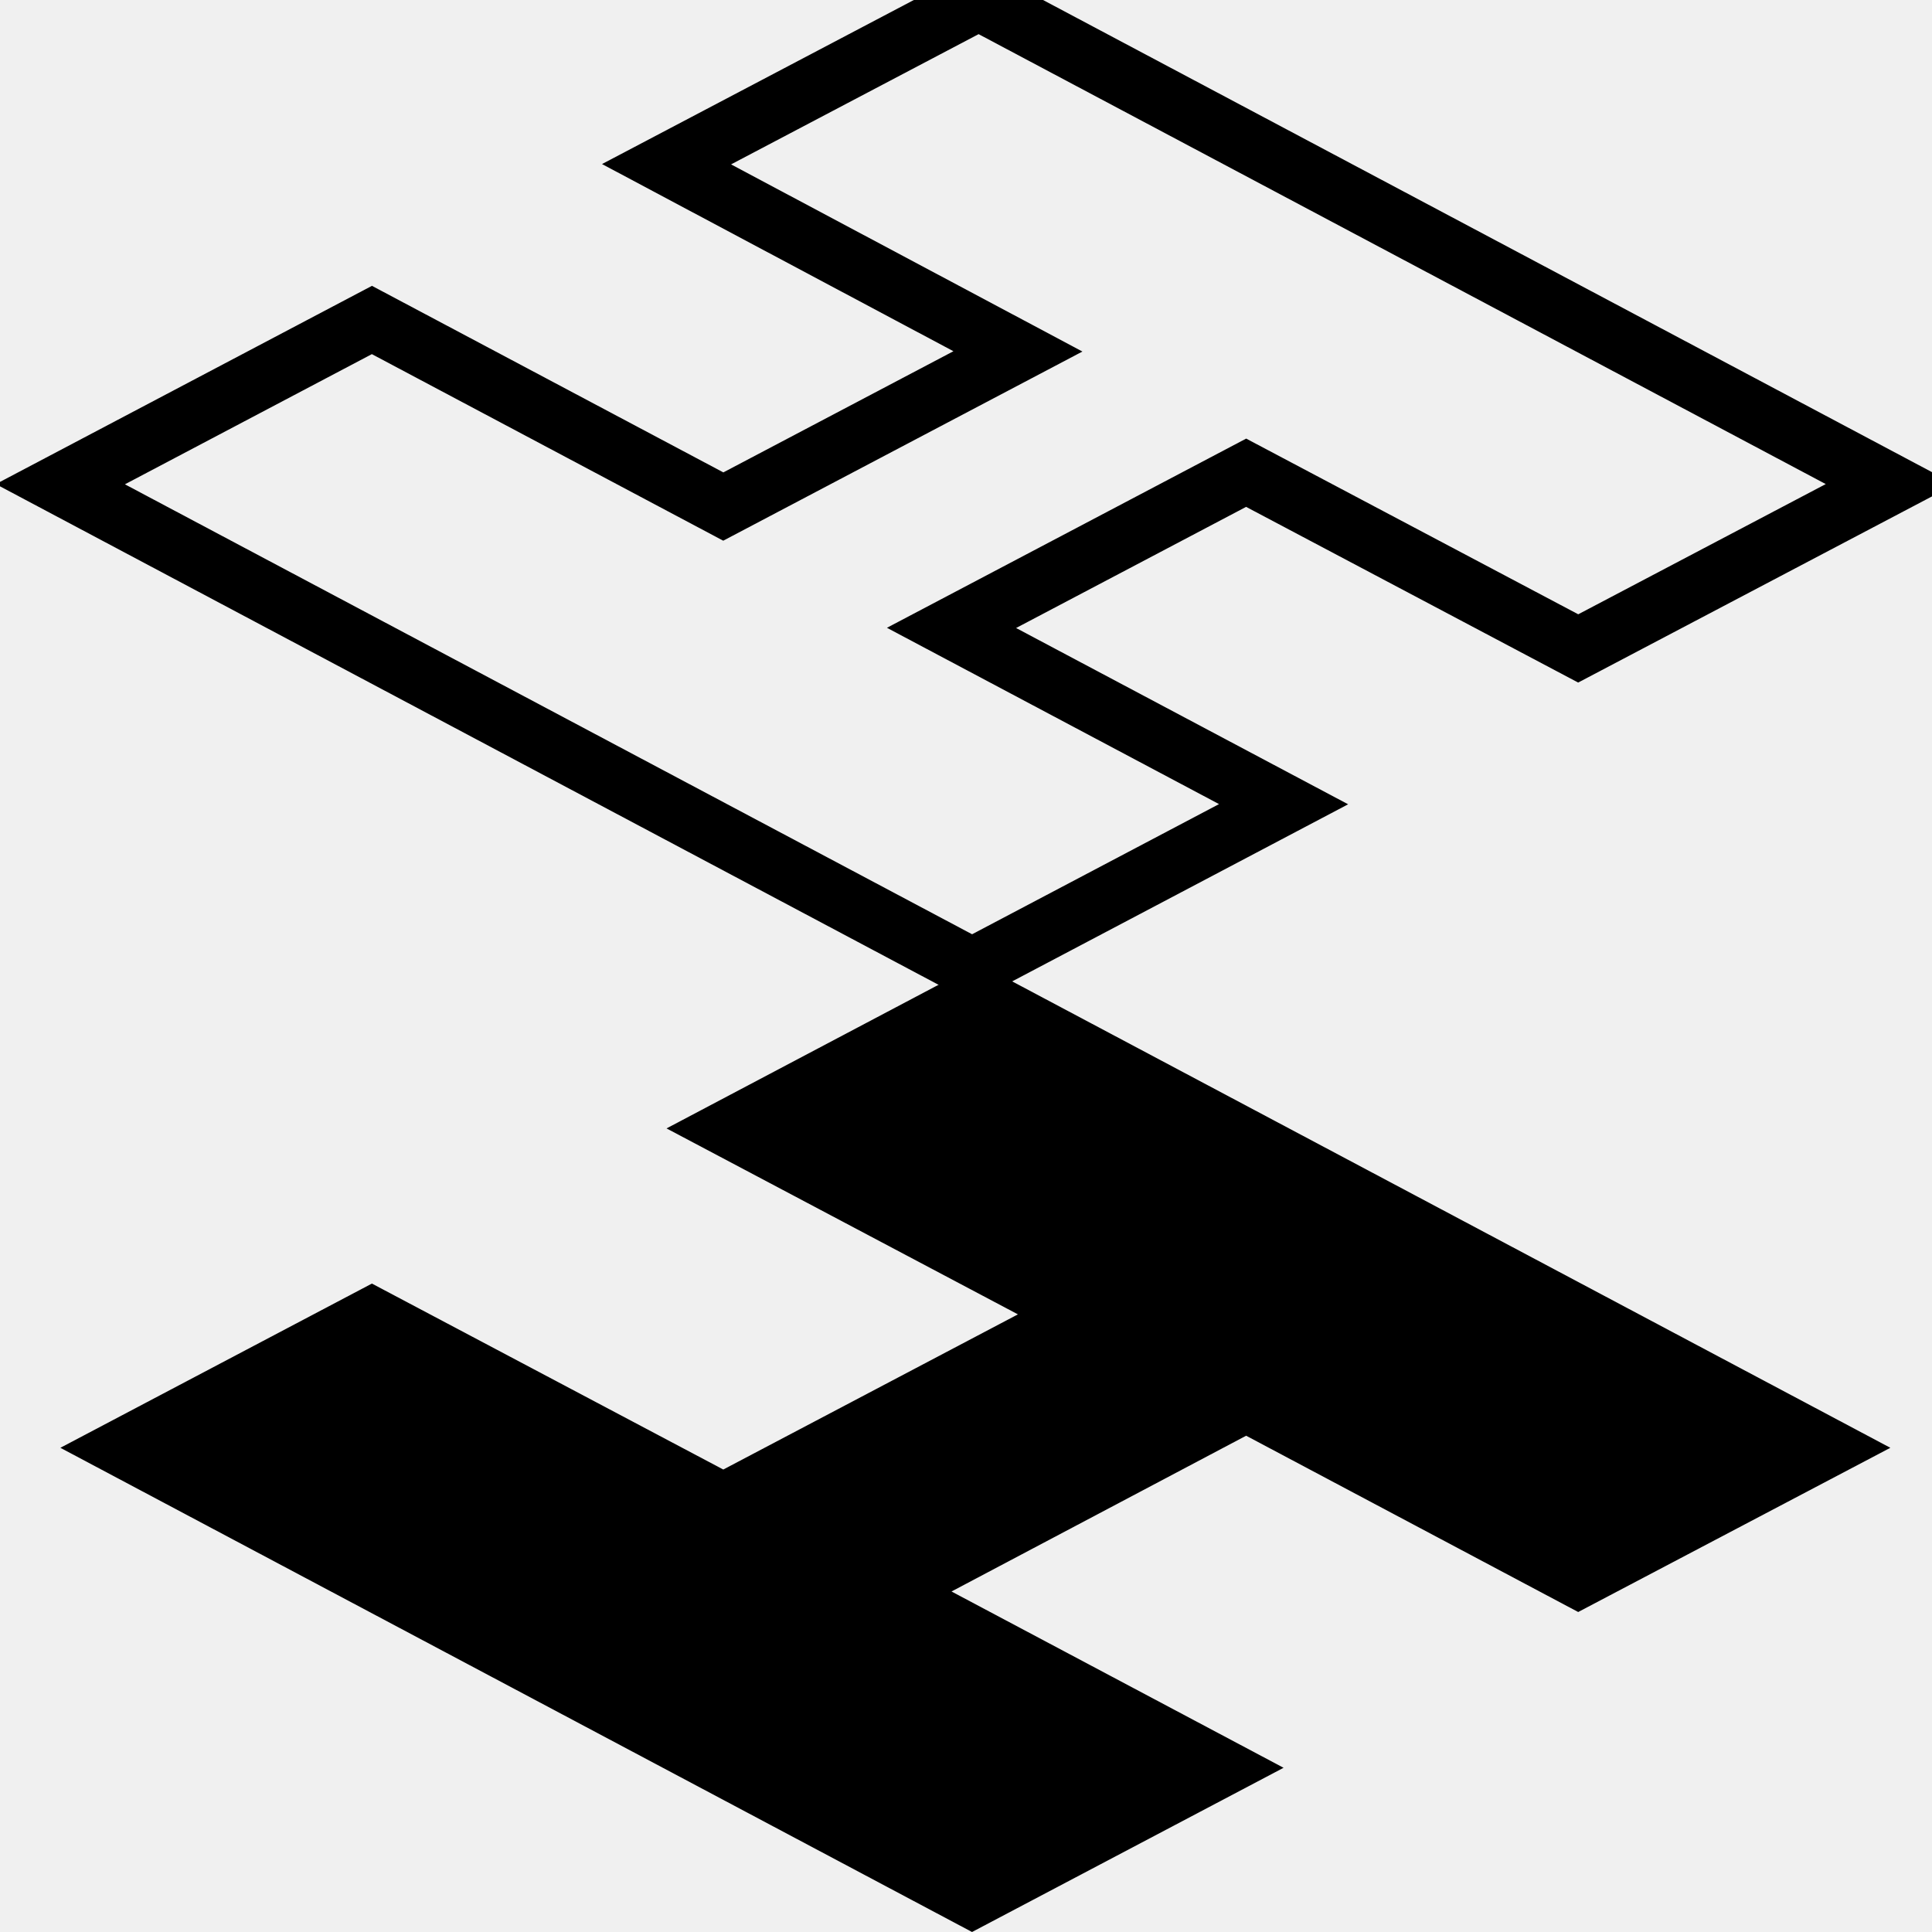
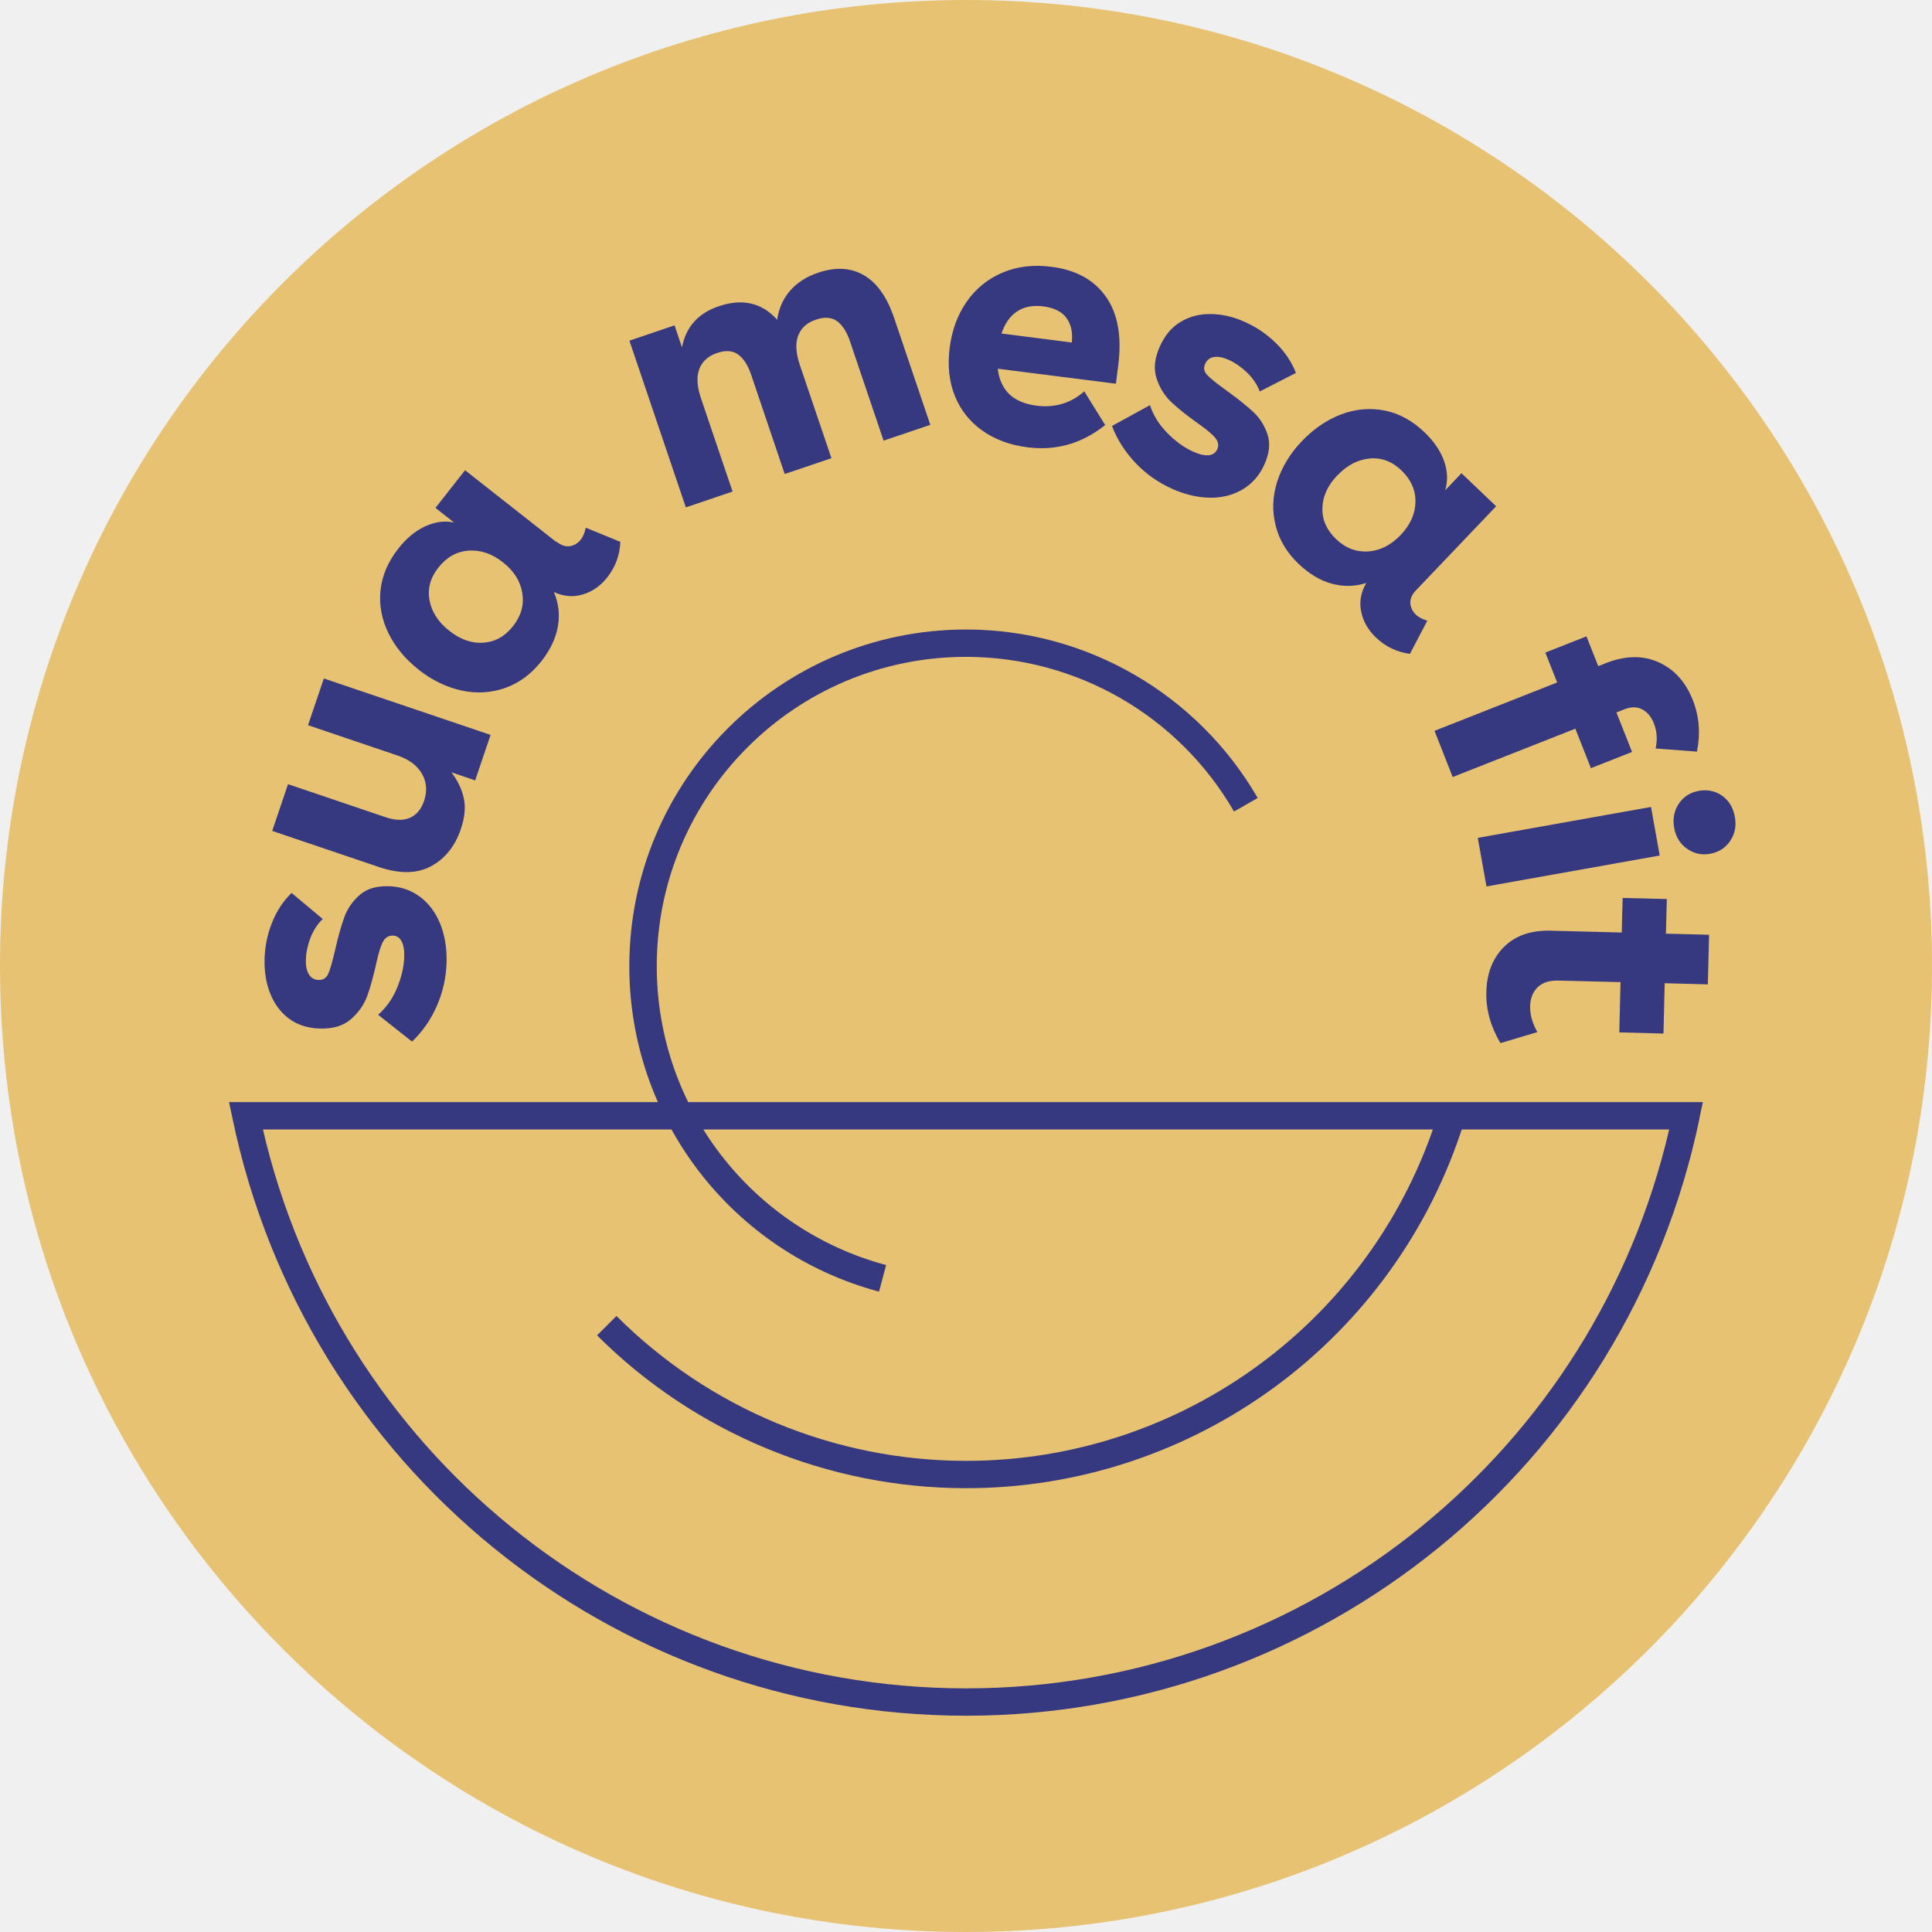
- <svg xmlns="http://www.w3.org/2000/svg" width="32" height="32" fill="none">
-   <style>
-     .stroke {
-       stroke: #000;
-     }
-     .fill {
-       fill: #000;
-     }
-     @media (prefers-color-scheme: dark) {
-       .stroke {
-         stroke: #fff;
-       }
-       .fill {
-         fill: #fff;
-       }
-     }
-   </style>
-   <path class="stroke" fill-rule="evenodd" d="M16.1 16.04 1 8.02 6.16 5.3l5.82 3.09 4.88-2.57-5.82-3.1L16.21 0l15.1 8.02-5.17 2.72-5.5-2.91-4.88 2.57 5.5 2.92-5.16 2.72Z" />
-   <path class="fill" fill-rule="evenodd" d="M16.1 32 1 23.98l5.16-2.72 5.82 3.08 4.88-2.57-5.82-3.08 5.17-2.73 15.1 8.02-5.17 2.72-5.5-2.92-4.88 2.58 5.5 2.92L16.1 32Z" />
+ <svg xmlns="http://www.w3.org/2000/svg" width="97" height="97" viewBox="0 0 97 97" fill="none">
+   <rect width="97" height="97" rx="48.5" fill="#E8C273" />
+   <path d="M71.372 76.638C77.447 71.69 81.93 64.775 83.804 56.707H13.201C15.075 64.775 19.558 71.695 25.633 76.638C31.918 81.756 39.915 84.768 48.505 84.768C57.096 84.768 65.087 81.756 71.377 76.638M85.326 56.159C83.507 64.898 78.754 72.392 72.233 77.699C65.707 83.011 57.408 86.141 48.5 86.141C39.592 86.141 31.293 83.016 24.767 77.699C18.246 72.392 13.493 64.898 11.674 56.159L11.5 55.334C36.165 55.334 60.83 55.334 85.495 55.334L85.321 56.159H85.326Z" fill="#363880" />
+   <path d="M73.519 56.302C71.813 61.778 68.427 66.378 64.032 69.616C59.637 72.848 54.238 74.718 48.506 74.718C45.038 74.718 41.631 74.026 38.481 72.72C35.331 71.414 32.431 69.498 29.977 67.044L30.951 66.071C33.282 68.401 36.022 70.22 39.003 71.455C41.985 72.689 45.212 73.345 48.506 73.345C53.941 73.345 59.058 71.578 63.223 68.514C67.387 65.451 70.594 61.087 72.208 55.898L73.519 56.307V56.302Z" fill="#363880" />
+   <path d="M22.56 31.672C23.118 32.113 23.692 32.312 24.276 32.266C24.865 32.225 25.357 31.949 25.761 31.431C26.166 30.919 26.32 30.366 26.222 29.772C26.125 29.178 25.802 28.665 25.254 28.235C24.696 27.794 24.117 27.6 23.518 27.646C22.918 27.692 22.416 27.979 22.006 28.501C21.602 29.014 21.458 29.562 21.566 30.146C21.679 30.73 22.006 31.237 22.555 31.667M27.938 27.195C28.174 27.38 28.399 27.456 28.615 27.421C28.83 27.385 29.014 27.277 29.163 27.088C29.275 26.944 29.357 26.744 29.409 26.493L31.145 27.205C31.119 27.871 30.899 28.465 30.489 28.988C30.157 29.413 29.752 29.695 29.27 29.843C28.789 29.992 28.302 29.951 27.81 29.726C28.046 30.279 28.113 30.853 28.01 31.447C27.908 32.041 27.631 32.625 27.185 33.194C26.673 33.844 26.069 34.29 25.362 34.541C24.655 34.787 23.927 34.833 23.174 34.669C22.422 34.505 21.704 34.162 21.028 33.629C20.352 33.096 19.845 32.487 19.507 31.8C19.169 31.109 19.03 30.397 19.102 29.659C19.174 28.921 19.471 28.22 19.993 27.549C20.403 27.026 20.854 26.652 21.346 26.427C21.837 26.201 22.319 26.135 22.795 26.232L21.863 25.5L23.349 23.609L27.928 27.21L27.938 27.195ZM24.629 36.902L23.856 39.182L22.667 38.777C22.985 39.197 23.19 39.633 23.287 40.083C23.384 40.534 23.333 41.051 23.134 41.636C22.841 42.491 22.345 43.111 21.643 43.49C20.941 43.869 20.065 43.884 19.025 43.531L13.667 41.718L14.461 39.371L19.348 41.026C19.845 41.195 20.26 41.205 20.588 41.057C20.916 40.908 21.151 40.626 21.289 40.217C21.458 39.72 21.423 39.259 21.182 38.844C20.941 38.429 20.526 38.121 19.942 37.927L15.465 36.41L16.259 34.064L24.629 36.897V36.902ZM16.198 46.143C15.926 46.41 15.721 46.732 15.583 47.101C15.44 47.47 15.368 47.829 15.357 48.172C15.347 48.495 15.399 48.746 15.511 48.925C15.624 49.104 15.783 49.196 16.003 49.202C16.223 49.207 16.377 49.109 16.474 48.904C16.572 48.7 16.689 48.285 16.833 47.66C16.986 46.989 17.14 46.446 17.294 46.031C17.448 45.616 17.698 45.252 18.052 44.94C18.405 44.627 18.887 44.478 19.507 44.494C20.101 44.509 20.623 44.683 21.074 45.016C21.525 45.349 21.863 45.8 22.099 46.374C22.329 46.948 22.437 47.588 22.422 48.3C22.401 49.068 22.242 49.801 21.935 50.498C21.633 51.194 21.213 51.794 20.685 52.295L18.984 50.948C19.394 50.59 19.712 50.139 19.937 49.596C20.162 49.053 20.28 48.53 20.296 48.039C20.306 47.706 20.26 47.45 20.162 47.26C20.065 47.076 19.917 46.978 19.722 46.973C19.517 46.968 19.353 47.065 19.24 47.26C19.128 47.46 19.01 47.818 18.897 48.341C18.754 49.002 18.6 49.555 18.436 50.006C18.272 50.456 17.996 50.841 17.617 51.174C17.238 51.502 16.72 51.66 16.064 51.64C15.445 51.624 14.927 51.455 14.502 51.138C14.082 50.82 13.77 50.395 13.565 49.878C13.36 49.355 13.268 48.787 13.283 48.167C13.298 47.526 13.421 46.912 13.657 46.328C13.887 45.744 14.215 45.242 14.64 44.832L16.208 46.143H16.198Z" fill="#363880" />
+   <path d="M67.152 23.855C66.66 24.367 66.409 24.921 66.394 25.51C66.378 26.099 66.609 26.616 67.08 27.067C67.551 27.518 68.089 27.723 68.689 27.687C69.288 27.646 69.826 27.374 70.312 26.872C70.804 26.36 71.055 25.802 71.065 25.203C71.076 24.603 70.84 24.076 70.359 23.614C69.887 23.164 69.355 22.964 68.765 23.02C68.176 23.077 67.638 23.353 67.157 23.86M71.096 29.634C70.891 29.849 70.794 30.064 70.809 30.284C70.825 30.504 70.917 30.694 71.091 30.863C71.224 30.991 71.414 31.088 71.66 31.165L70.789 32.83C70.128 32.738 69.559 32.466 69.078 32.005C68.689 31.631 68.443 31.201 68.34 30.709C68.238 30.217 68.325 29.736 68.596 29.27C68.023 29.454 67.449 29.464 66.865 29.306C66.281 29.147 65.728 28.814 65.205 28.317C64.606 27.748 64.222 27.098 64.043 26.375C63.863 25.648 63.889 24.921 64.124 24.183C64.36 23.451 64.77 22.769 65.364 22.149C65.958 21.53 66.614 21.079 67.331 20.807C68.048 20.536 68.776 20.469 69.503 20.608C70.231 20.751 70.901 21.11 71.516 21.699C71.998 22.16 72.326 22.641 72.505 23.154C72.684 23.666 72.7 24.152 72.556 24.619L73.376 23.758L75.117 25.418L71.096 29.634ZM63.248 19.645C63.105 19.291 62.895 18.979 62.608 18.702C62.321 18.43 62.024 18.221 61.712 18.077C61.42 17.944 61.169 17.893 60.959 17.923C60.749 17.954 60.6 18.072 60.508 18.267C60.416 18.466 60.447 18.651 60.6 18.815C60.749 18.984 61.087 19.255 61.609 19.629C62.168 20.034 62.608 20.387 62.931 20.689C63.254 20.992 63.489 21.366 63.638 21.811C63.786 22.257 63.735 22.759 63.479 23.328C63.233 23.871 62.869 24.285 62.388 24.572C61.906 24.859 61.358 24.998 60.738 24.987C60.119 24.977 59.489 24.828 58.838 24.537C58.136 24.219 57.527 23.789 57.004 23.235C56.482 22.682 56.087 22.067 55.831 21.386L57.737 20.341C57.906 20.859 58.198 21.325 58.613 21.745C59.028 22.165 59.458 22.477 59.909 22.677C60.211 22.815 60.467 22.872 60.677 22.856C60.887 22.836 61.03 22.738 61.112 22.564C61.2 22.375 61.169 22.19 61.035 22.011C60.897 21.832 60.61 21.581 60.17 21.273C59.617 20.884 59.166 20.526 58.818 20.198C58.469 19.87 58.218 19.465 58.065 18.989C57.911 18.512 57.967 17.975 58.239 17.38C58.495 16.817 58.848 16.402 59.309 16.141C59.77 15.874 60.277 15.751 60.836 15.767C61.394 15.782 61.958 15.915 62.521 16.172C63.105 16.438 63.622 16.791 64.068 17.232C64.514 17.672 64.847 18.169 65.067 18.723L63.248 19.655V19.645ZM53.813 17.196C53.864 16.694 53.777 16.284 53.546 15.967C53.316 15.649 52.927 15.454 52.384 15.383C51.861 15.316 51.421 15.398 51.067 15.634C50.714 15.864 50.452 16.238 50.283 16.745L53.813 17.196ZM50.094 18.507C50.222 19.598 50.867 20.218 52.04 20.367C52.962 20.485 53.762 20.244 54.438 19.65L55.488 21.34C54.33 22.267 53.029 22.641 51.584 22.457C50.698 22.344 49.94 22.062 49.31 21.612C48.68 21.161 48.224 20.582 47.937 19.87C47.65 19.158 47.569 18.354 47.681 17.457C47.794 16.571 48.081 15.797 48.537 15.142C48.998 14.486 49.597 13.999 50.335 13.687C51.072 13.375 51.892 13.277 52.788 13.395C54.018 13.549 54.929 14.051 55.524 14.896C56.123 15.741 56.328 16.889 56.144 18.343L56.026 19.265L50.094 18.512V18.507ZM33.871 16.346L34.24 17.437C34.439 16.412 35.054 15.726 36.084 15.377C37.277 14.973 38.256 15.198 39.019 16.054C39.101 15.48 39.321 14.993 39.669 14.594C40.018 14.194 40.484 13.892 41.073 13.692C41.954 13.395 42.717 13.436 43.378 13.82C44.034 14.204 44.536 14.916 44.889 15.956L46.708 21.33L44.362 22.124L42.671 17.124C42.513 16.658 42.297 16.325 42.026 16.125C41.754 15.926 41.401 15.9 40.965 16.049C40.52 16.197 40.223 16.463 40.074 16.848C39.926 17.232 39.956 17.734 40.166 18.349L41.744 23.005L39.398 23.799L37.708 18.799C37.549 18.333 37.334 18 37.062 17.8C36.791 17.601 36.437 17.575 36.002 17.724C35.556 17.872 35.259 18.144 35.111 18.523C34.962 18.907 34.993 19.409 35.203 20.024L36.78 24.68L34.434 25.474L31.602 17.104L33.881 16.33L33.871 16.346Z" fill="#363880" />
+   <path d="M80.235 33.45L80.619 33.296C81.597 32.912 82.484 32.892 83.272 33.25C84.061 33.604 84.635 34.239 84.994 35.156C85.311 35.965 85.383 36.826 85.199 37.738L83.124 37.579C83.221 37.133 83.191 36.713 83.037 36.319C82.909 35.991 82.714 35.755 82.453 35.617C82.197 35.479 81.894 35.479 81.556 35.612L81.157 35.771L81.941 37.753L79.876 38.568L79.093 36.585L72.935 39.013L72.023 36.693L78.181 34.265L77.587 32.764L79.651 31.949L80.245 33.45H80.235Z" fill="#363880" />
+   <path d="M82.893 40.515L83.329 42.953L74.631 44.505L74.195 42.067L82.893 40.515ZM87.104 41.022C87.186 41.473 87.104 41.872 86.863 42.226C86.623 42.579 86.29 42.789 85.859 42.866C85.429 42.943 85.045 42.856 84.697 42.61C84.348 42.364 84.138 42.016 84.056 41.565C83.974 41.104 84.056 40.694 84.292 40.346C84.533 39.992 84.865 39.782 85.296 39.706C85.736 39.629 86.126 39.711 86.469 39.957C86.812 40.202 87.022 40.561 87.104 41.022Z" fill="#363880" />
+   <path d="M83.641 46.876L85.807 46.932L85.746 49.422L83.579 49.365L83.518 51.891L81.3 51.834L81.361 49.309L78.231 49.232C77.785 49.222 77.442 49.335 77.202 49.565C76.961 49.801 76.833 50.118 76.823 50.518C76.812 50.943 76.935 51.373 77.186 51.819L75.332 52.372C74.835 51.532 74.599 50.677 74.625 49.791C74.65 48.853 74.948 48.1 75.516 47.537C76.085 46.973 76.864 46.702 77.847 46.727L81.422 46.819L81.469 45.083L83.687 45.139L83.641 46.876Z" fill="#363880" />
+   <path d="M44.125 64.847C40.432 63.858 37.297 61.686 35.089 58.807C32.882 55.928 31.596 52.342 31.596 48.516C31.596 43.849 33.486 39.618 36.549 36.56C39.607 33.502 43.839 31.606 48.505 31.606C51.522 31.606 54.427 32.411 56.957 33.876C59.483 35.336 61.634 37.451 63.145 40.064L61.957 40.745C60.569 38.343 58.596 36.401 56.271 35.059C53.95 33.722 51.282 32.979 48.505 32.979C44.218 32.979 40.33 34.716 37.523 37.528C34.71 40.34 32.974 44.223 32.974 48.511C32.974 52.03 34.152 55.324 36.185 57.967C38.214 60.61 41.093 62.603 44.489 63.515L44.136 64.841L44.125 64.847Z" fill="#363880" />
</svg>
